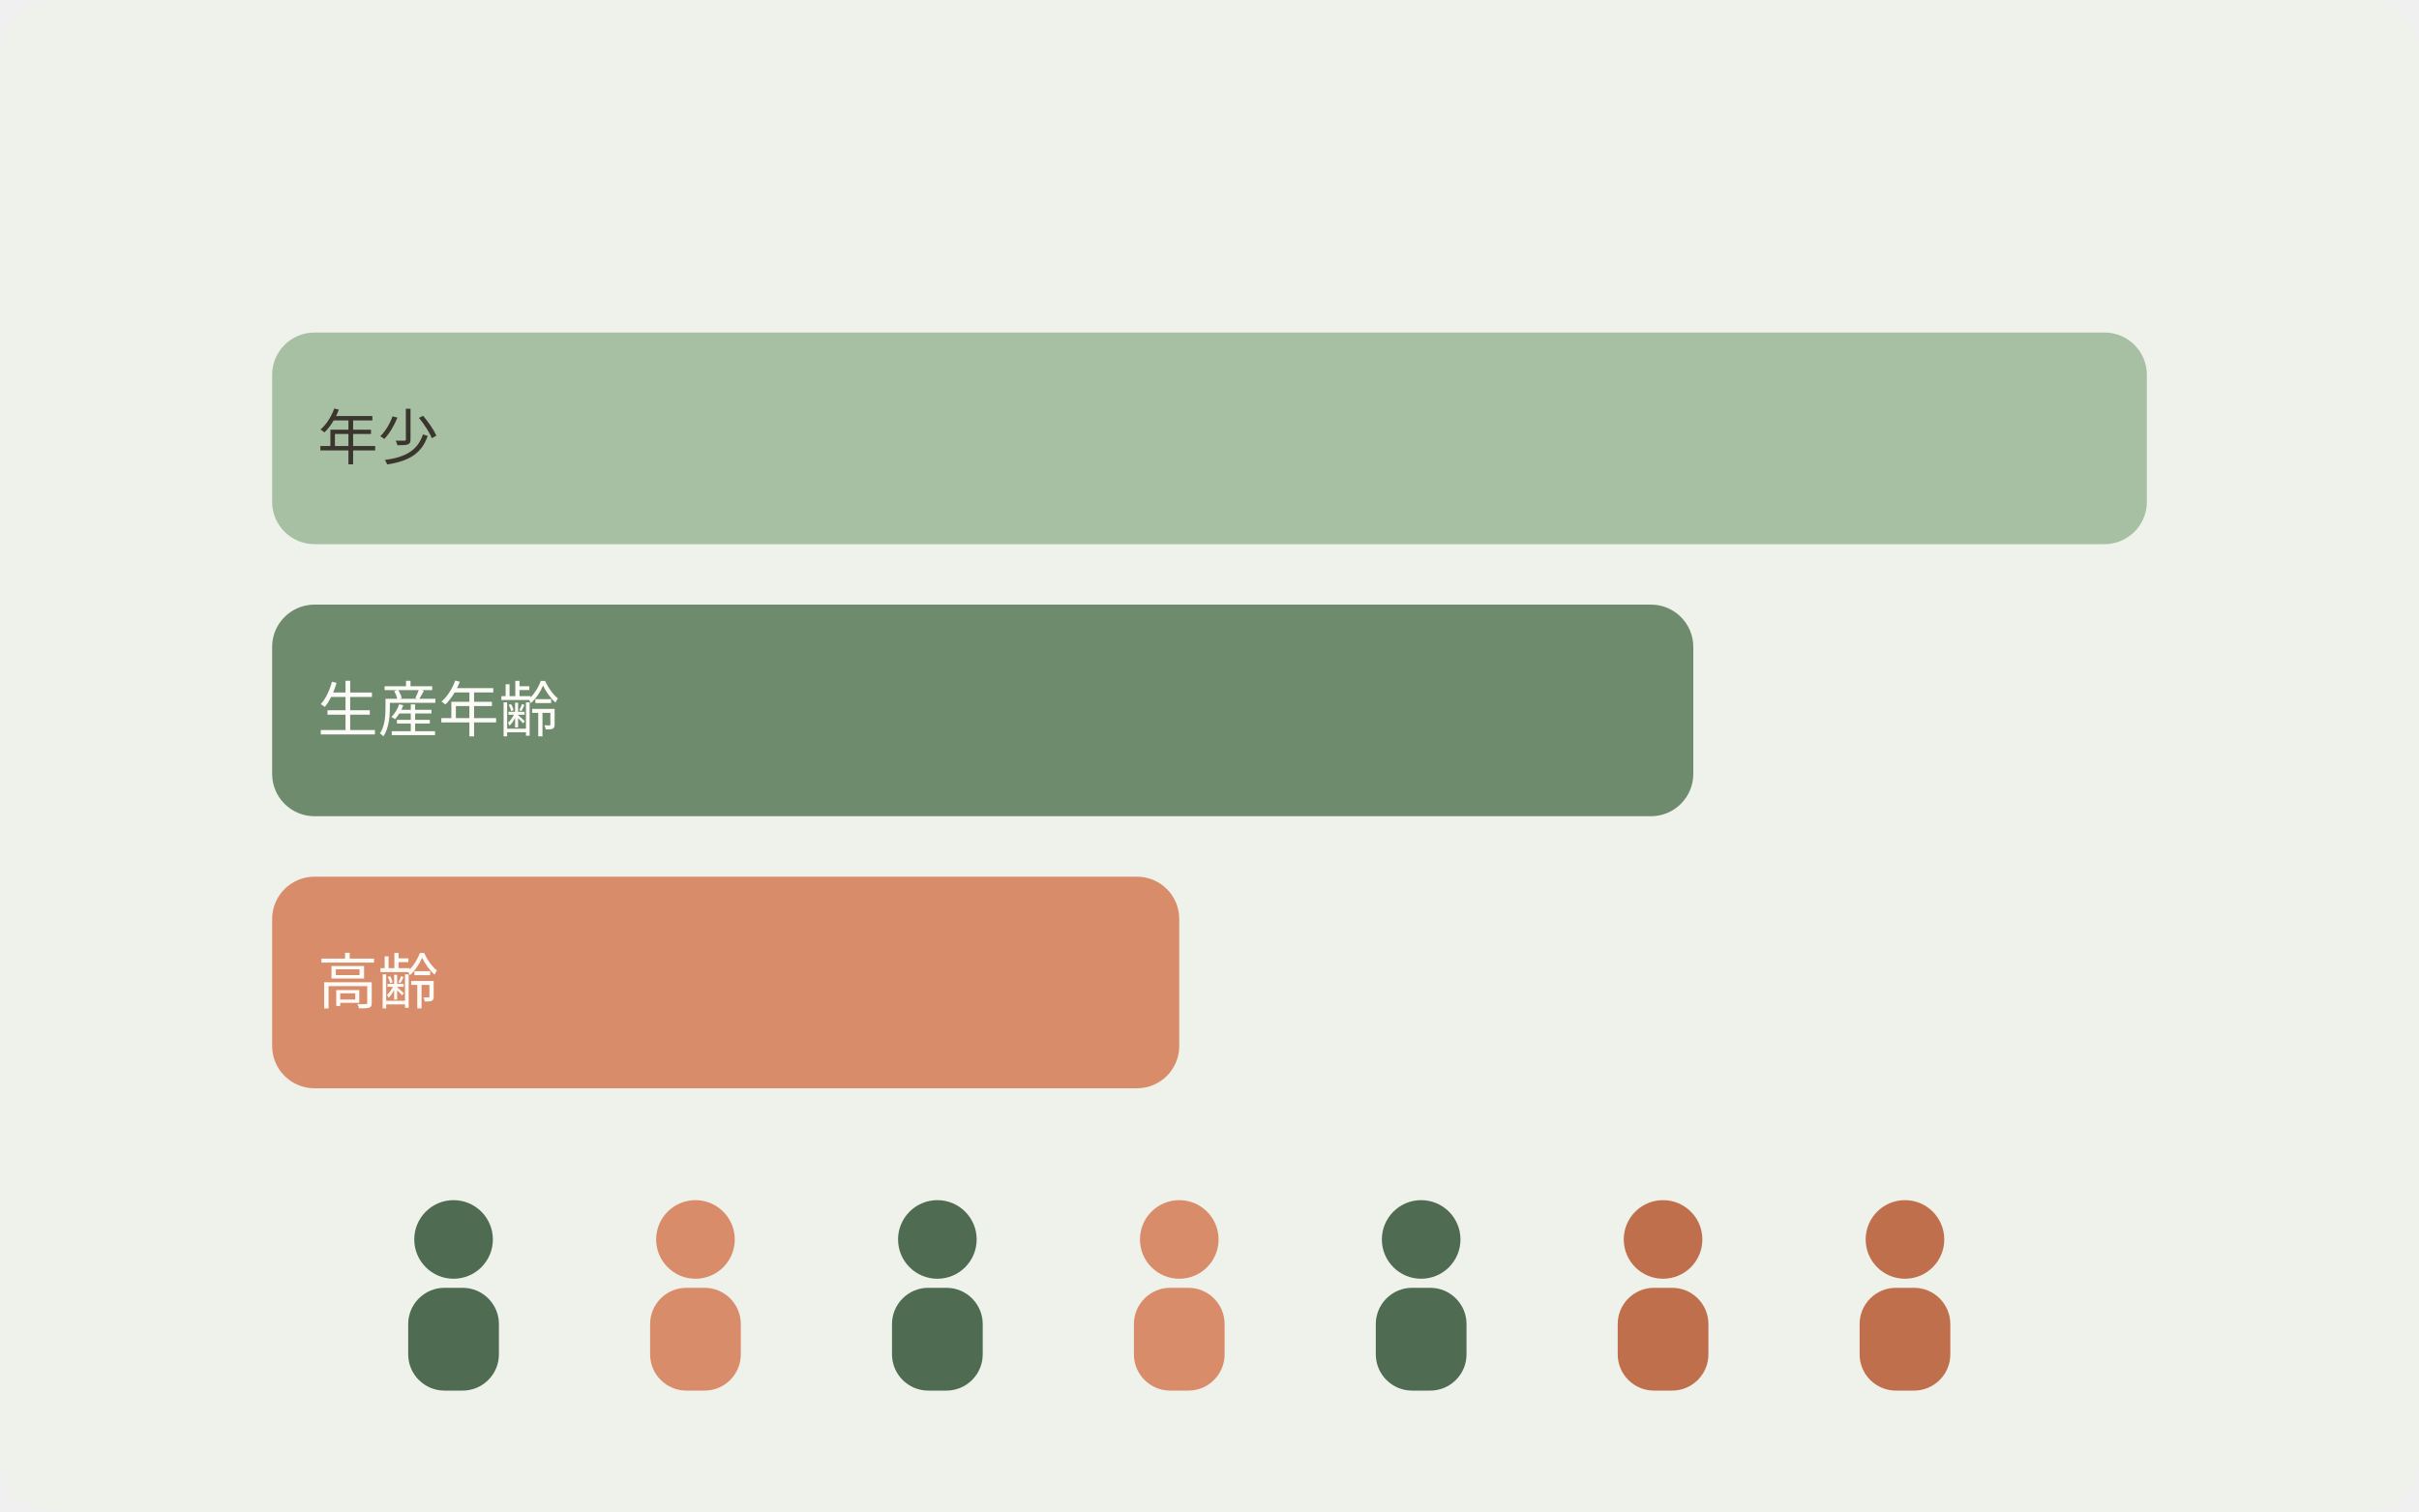
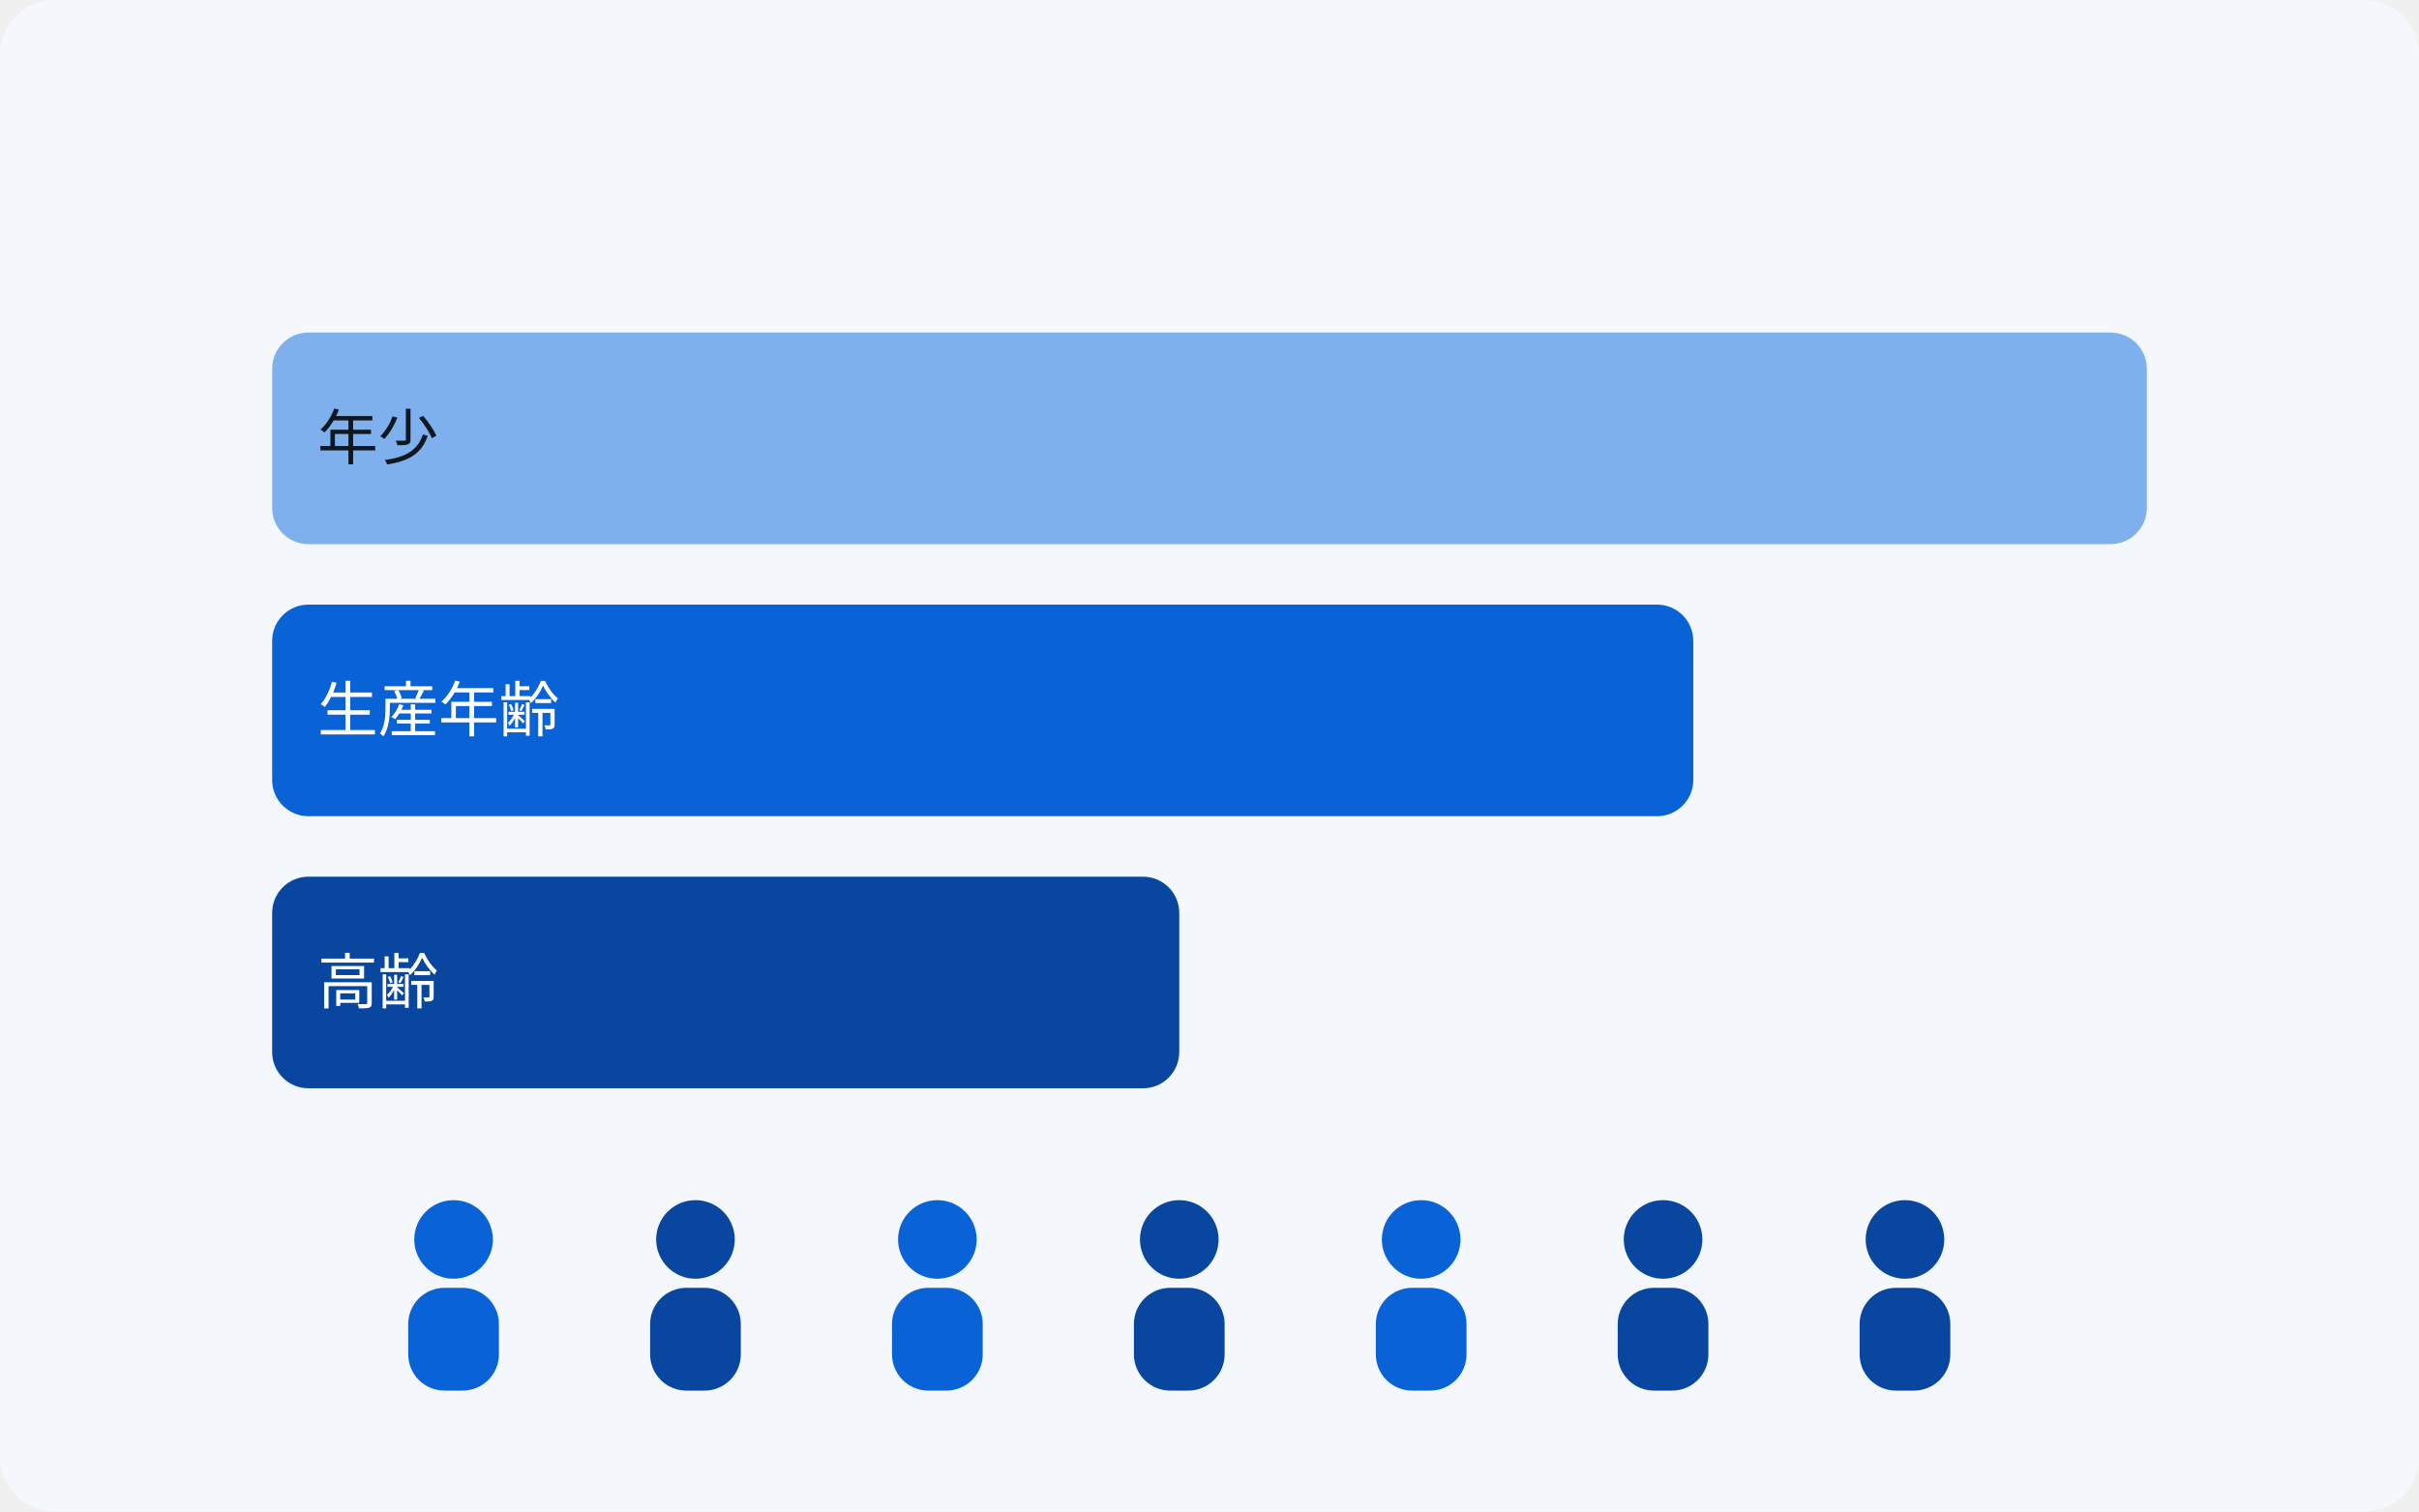
<svg xmlns="http://www.w3.org/2000/svg" viewBox="0 0 800 500" role="img" aria-label="人口と年齢構成のイメージ">
-   <rect width="800" height="500" rx="18" fill="#eef2ea" />
+   <rect width="800" height="500" rx="18" fill="#f4f8fd" />
+   <rect x="90" y="110" width="620" height="70" rx="12" fill="#7fb0ee" />
+   <rect x="90" y="200" width="470" height="70" rx="12" fill="#0a63d6" />
+   <rect x="90" y="290" width="300" height="70" rx="12" fill="#0846a0" />
+   <g font-family="'Zen Kaku Gothic New',sans-serif" font-size="20">
+     <text x="105" y="152" fill="#0f1720">年少</text>
+     <text x="105" y="242" fill="#ffffff">生産年齢</text>
+     <text x="105" y="332" fill="#ffffff">高齢</text>
+   </g>
  <g>
-     <rect x="90" y="110" width="620" height="70" rx="14" fill="#a7bfa2" />
-     <rect x="90" y="200" width="470" height="70" rx="14" fill="#6f8b6e" />
-     <rect x="90" y="290" width="300" height="70" rx="14" fill="#d98c6a" />
-   </g>
-   <g fill="#3a352d" font-family="'Zen Kaku Gothic New',sans-serif" font-size="20">
-     <text x="105" y="152" fill="#3a352d">年少</text>
-     <text x="105" y="242" fill="#fdfbf7">生産年齢</text>
-     <text x="105" y="332" fill="#fdfbf7">高齢</text>
-   </g>
-   <g fill="#4f6b52">
-     <g transform="translate(150,410)">
-       <circle cx="0" cy="0" r="13" />
+     <g transform="translate(150,410)" fill="#0a63d6">
+       <circle r="13" />
      <rect x="-15" y="16" width="30" height="34" rx="12" />
    </g>
-     <g transform="translate(230,410)" fill="#d98c6a">
-       <circle cx="0" cy="0" r="13" />
+     <g transform="translate(230,410)" fill="#0846a0">
+       <circle r="13" />
      <rect x="-15" y="16" width="30" height="34" rx="12" />
    </g>
-     <g transform="translate(310,410)">
-       <circle cx="0" cy="0" r="13" />
+     <g transform="translate(310,410)" fill="#0a63d6">
+       <circle r="13" />
      <rect x="-15" y="16" width="30" height="34" rx="12" />
    </g>
-     <g transform="translate(390,410)" fill="#d98c6a">
-       <circle cx="0" cy="0" r="13" />
+     <g transform="translate(390,410)" fill="#0846a0">
+       <circle r="13" />
      <rect x="-15" y="16" width="30" height="34" rx="12" />
    </g>
-     <g transform="translate(470,410)">
-       <circle cx="0" cy="0" r="13" />
+     <g transform="translate(470,410)" fill="#0a63d6">
+       <circle r="13" />
      <rect x="-15" y="16" width="30" height="34" rx="12" />
    </g>
-     <g transform="translate(550,410)" fill="#c06f4c">
-       <circle cx="0" cy="0" r="13" />
+     <g transform="translate(550,410)" fill="#0846a0">
+       <circle r="13" />
      <rect x="-15" y="16" width="30" height="34" rx="12" />
    </g>
-     <g transform="translate(630,410)" fill="#c06f4c">
-       <circle cx="0" cy="0" r="13" />
+     <g transform="translate(630,410)" fill="#0846a0">
+       <circle r="13" />
      <rect x="-15" y="16" width="30" height="34" rx="12" />
    </g>
  </g>
</svg>
